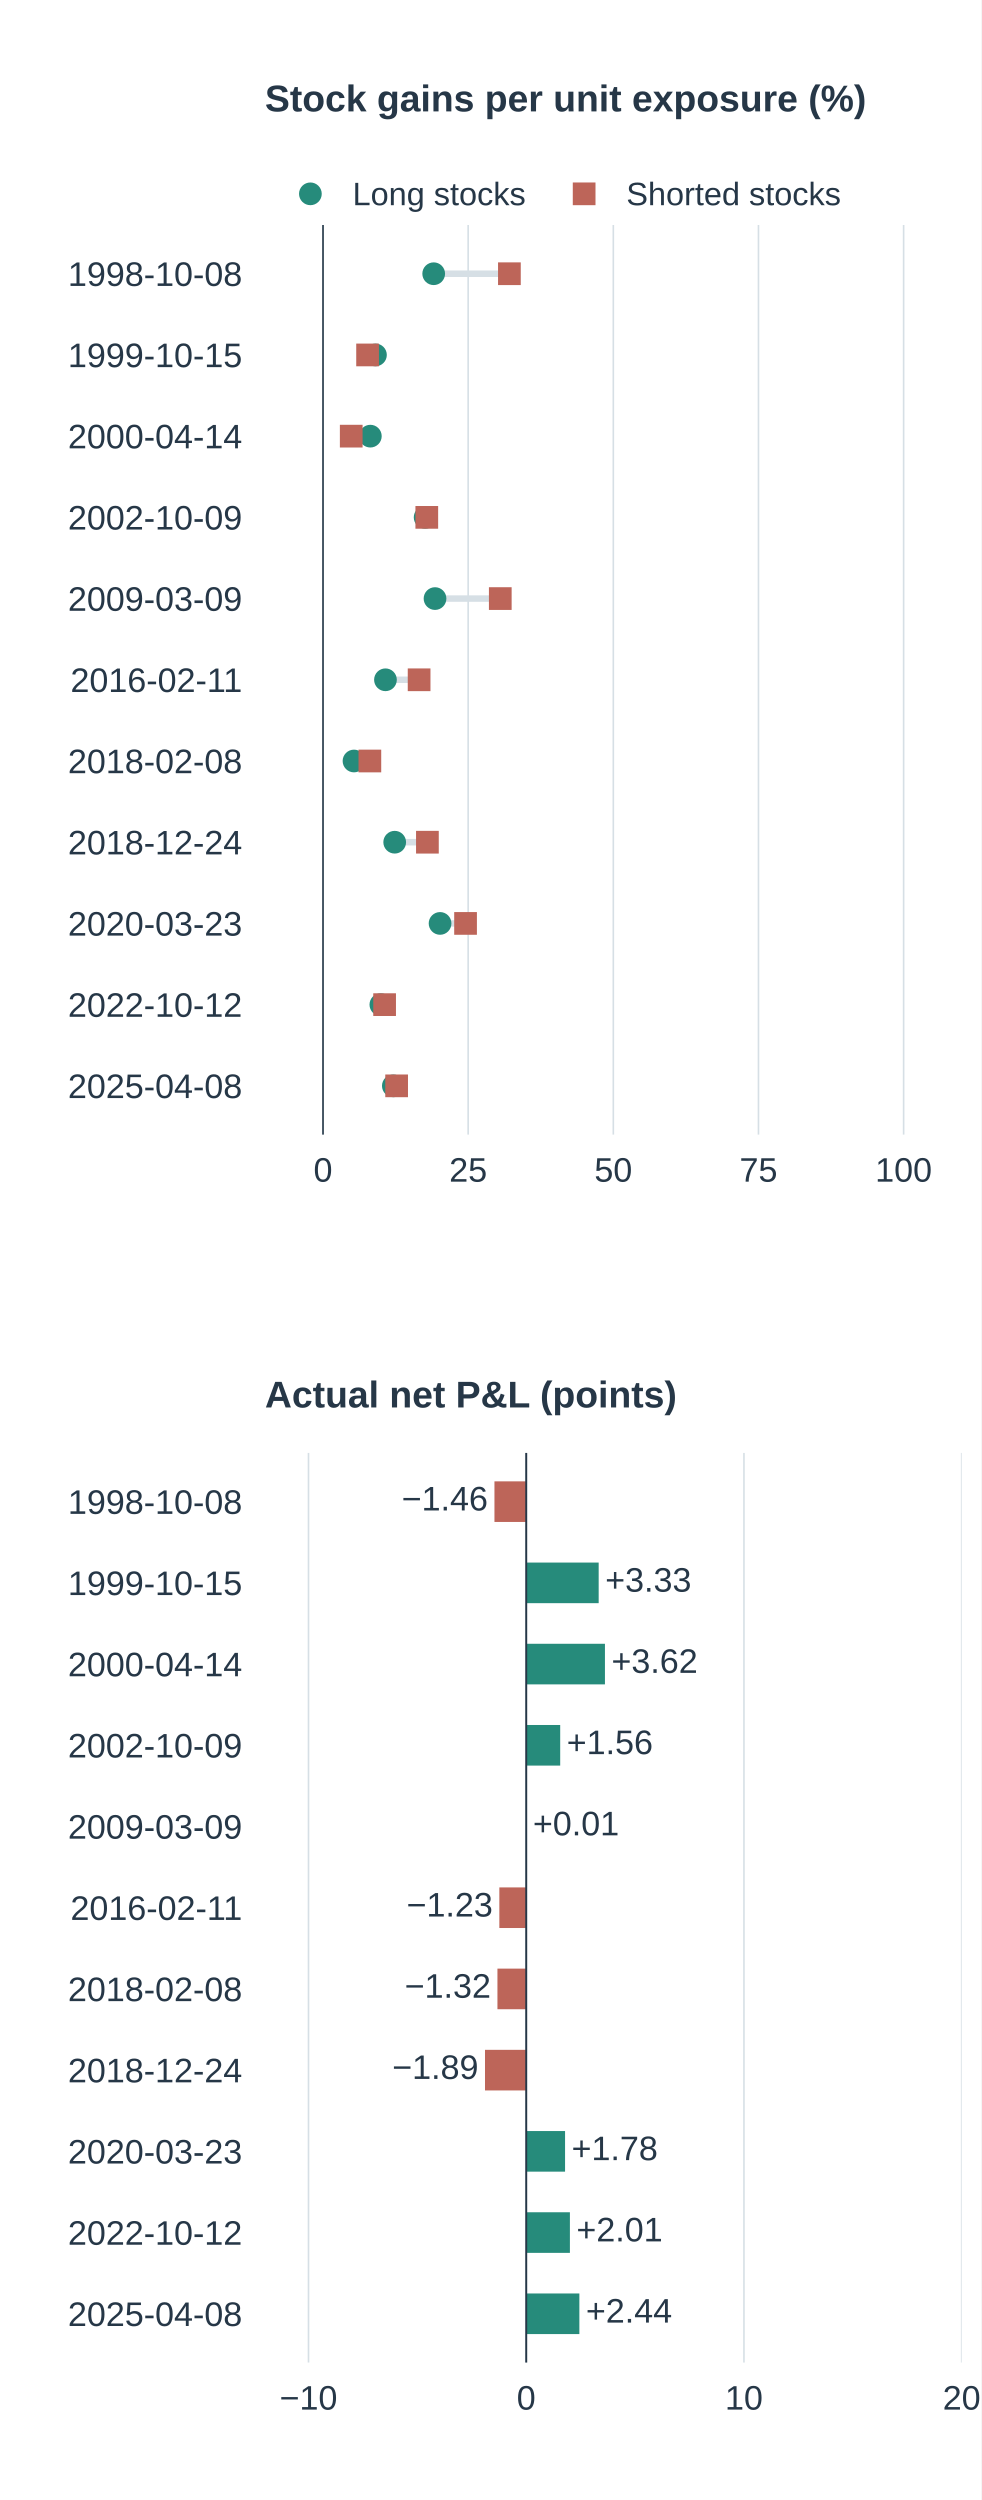
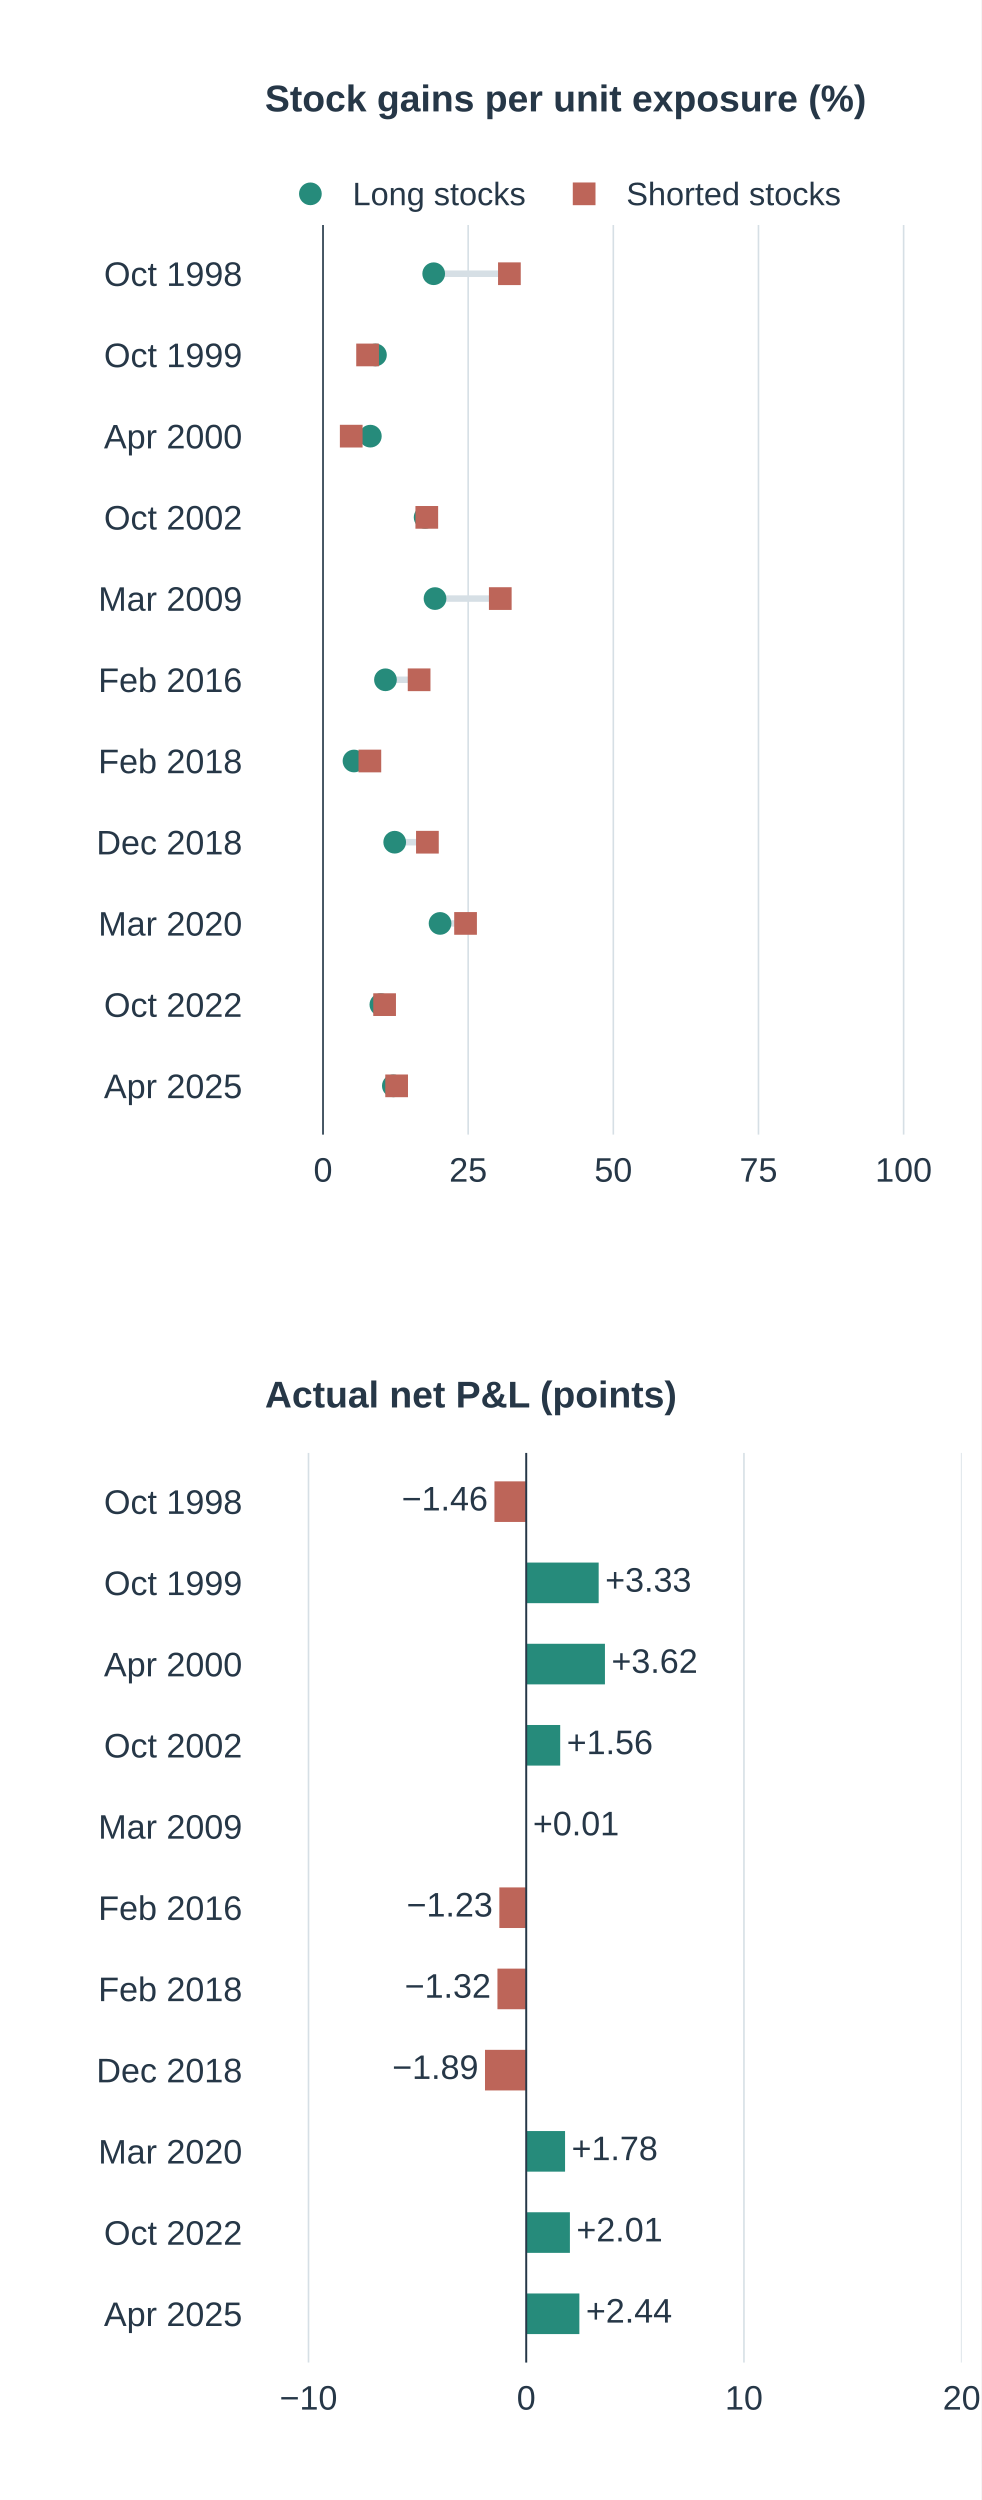
<svg xmlns="http://www.w3.org/2000/svg" xmlns:xlink="http://www.w3.org/1999/xlink" width="302.4pt" height="770.4pt" viewBox="0 0 302.4 770.4" version="1.1">
  <defs>
    <style type="text/css">*{stroke-linejoin: round; stroke-linecap: butt}</style>
  </defs>
  <g id="figure_1">
    <g id="patch_1">
      <path d="M 0 770.4 L 302.4 770.4 L 302.4 0 L 0 0 z " style="fill: #ffffff" />
    </g>
    <g id="axes_1">
      <g id="patch_2">
        <path d="M 81.648 349.63 L 296.352 349.63 L 296.352 69.336 L 81.648 69.336 z " style="fill: #ffffff" />
      </g>
      <g id="matplotlib.axis_1">
        <g id="xtick_1">
          <g id="line2d_1">
            <path d="M 99.54 349.63 L 99.54 69.336 " clip-path="url(#p8cf213f0cf)" style="fill: none; stroke: #d6dfe5; stroke-width: 0.5; stroke-linecap: square" />
          </g>
          <g id="line2d_2" />
          <g id="text_1">
            <text style="font-size: 10.5px; font-family: 'Arial', 'DejaVu Sans', sans-serif; text-anchor: middle; fill: #263747" x="99.54" y="364.146" transform="rotate(-0 99.54 364.1462)">0</text>
          </g>
        </g>
        <g id="xtick_2">
          <g id="line2d_3">
            <path d="M 144.27 349.63 L 144.27 69.336 " clip-path="url(#p8cf213f0cf)" style="fill: none; stroke: #d6dfe5; stroke-width: 0.5; stroke-linecap: square" />
          </g>
          <g id="line2d_4" />
          <g id="text_2">
            <text style="font-size: 10.5px; font-family: 'Arial', 'DejaVu Sans', sans-serif; text-anchor: middle; fill: #263747" x="144.27" y="364.146" transform="rotate(-0 144.27 364.1462)">25</text>
          </g>
        </g>
        <g id="xtick_3">
          <g id="line2d_5">
            <path d="M 189 349.63 L 189 69.336 " clip-path="url(#p8cf213f0cf)" style="fill: none; stroke: #d6dfe5; stroke-width: 0.5; stroke-linecap: square" />
          </g>
          <g id="line2d_6" />
          <g id="text_3">
            <text style="font-size: 10.5px; font-family: 'Arial', 'DejaVu Sans', sans-serif; text-anchor: middle; fill: #263747" x="189" y="364.146" transform="rotate(-0 189 364.1462)">50</text>
          </g>
        </g>
        <g id="xtick_4">
          <g id="line2d_7">
            <path d="M 233.73 349.63 L 233.73 69.336 " clip-path="url(#p8cf213f0cf)" style="fill: none; stroke: #d6dfe5; stroke-width: 0.5; stroke-linecap: square" />
          </g>
          <g id="line2d_8" />
          <g id="text_4">
            <text style="font-size: 10.5px; font-family: 'Arial', 'DejaVu Sans', sans-serif; text-anchor: middle; fill: #263747" x="233.73" y="364.146" transform="rotate(-0 233.73 364.1462)">75</text>
          </g>
        </g>
        <g id="xtick_5">
          <g id="line2d_9">
            <path d="M 278.46 349.63 L 278.46 69.336 " clip-path="url(#p8cf213f0cf)" style="fill: none; stroke: #d6dfe5; stroke-width: 0.5; stroke-linecap: square" />
          </g>
          <g id="line2d_10" />
          <g id="text_5">
            <text style="font-size: 10.5px; font-family: 'Arial', 'DejaVu Sans', sans-serif; text-anchor: middle; fill: #263747" x="278.46" y="364.146" transform="rotate(-0 278.46 364.1462)">100</text>
          </g>
        </g>
      </g>
      <g id="matplotlib.axis_2">
        <g id="ytick_1">
          <g id="line2d_11" />
          <g id="text_6">
-             <text style="font-size: 10.5px; font-family: 'Arial', 'DejaVu Sans', sans-serif; text-anchor: end; fill: #263747" x="74.648" y="88.11" transform="rotate(-0 74.648 88.10963)">1998-10-08</text>
+             <text style="font-size: 10.5px; font-family: 'Arial', 'DejaVu Sans', sans-serif; text-anchor: end; fill: #263747" x="74.648" y="88.11" transform="rotate(-0 74.648 88.10963)">Oct 1998</text>
          </g>
        </g>
        <g id="ytick_2">
          <g id="line2d_12" />
          <g id="text_7">
-             <text style="font-size: 10.5px; font-family: 'Arial', 'DejaVu Sans', sans-serif; text-anchor: end; fill: #263747" x="74.648" y="113.136" transform="rotate(-0 74.648 113.1359)">1999-10-15</text>
+             <text style="font-size: 10.5px; font-family: 'Arial', 'DejaVu Sans', sans-serif; text-anchor: end; fill: #263747" x="74.648" y="113.136" transform="rotate(-0 74.648 113.1359)">Oct 1999</text>
          </g>
        </g>
        <g id="ytick_3">
          <g id="line2d_13" />
          <g id="text_8">
-             <text style="font-size: 10.5px; font-family: 'Arial', 'DejaVu Sans', sans-serif; text-anchor: end; fill: #263747" x="74.648" y="138.162" transform="rotate(-0 74.648 138.1622)">2000-04-14</text>
+             <text style="font-size: 10.5px; font-family: 'Arial', 'DejaVu Sans', sans-serif; text-anchor: end; fill: #263747" x="74.648" y="138.178" transform="rotate(-0 74.648 138.1778)">Apr 2000</text>
          </g>
        </g>
        <g id="ytick_4">
          <g id="line2d_14" />
          <g id="text_9">
-             <text style="font-size: 10.5px; font-family: 'Arial', 'DejaVu Sans', sans-serif; text-anchor: end; fill: #263747" x="74.648" y="163.189" transform="rotate(-0 74.648 163.1885)">2002-10-09</text>
+             <text style="font-size: 10.5px; font-family: 'Arial', 'DejaVu Sans', sans-serif; text-anchor: end; fill: #263747" x="74.648" y="163.189" transform="rotate(-0 74.648 163.1885)">Oct 2002</text>
          </g>
        </g>
        <g id="ytick_5">
          <g id="line2d_15" />
          <g id="text_10">
-             <text style="font-size: 10.5px; font-family: 'Arial', 'DejaVu Sans', sans-serif; text-anchor: end; fill: #263747" x="74.648" y="188.215" transform="rotate(-0 74.648 188.2148)">2009-03-09</text>
+             <text style="font-size: 10.5px; font-family: 'Arial', 'DejaVu Sans', sans-serif; text-anchor: end; fill: #263747" x="74.648" y="188.215" transform="rotate(-0 74.648 188.2148)">Mar 2009</text>
          </g>
        </g>
        <g id="ytick_6">
          <g id="line2d_16" />
          <g id="text_11">
-             <text style="font-size: 10.5px; font-family: 'Arial', 'DejaVu Sans', sans-serif; text-anchor: end; fill: #263747" x="74.648" y="213.241" transform="rotate(-0 74.648 213.2411)">2016-02-11</text>
+             <text style="font-size: 10.5px; font-family: 'Arial', 'DejaVu Sans', sans-serif; text-anchor: end; fill: #263747" x="74.648" y="213.241" transform="rotate(-0 74.648 213.2411)">Feb 2016</text>
          </g>
        </g>
        <g id="ytick_7">
          <g id="line2d_17" />
          <g id="text_12">
-             <text style="font-size: 10.5px; font-family: 'Arial', 'DejaVu Sans', sans-serif; text-anchor: end; fill: #263747" x="74.648" y="238.267" transform="rotate(-0 74.648 238.2674)">2018-02-08</text>
+             <text style="font-size: 10.5px; font-family: 'Arial', 'DejaVu Sans', sans-serif; text-anchor: end; fill: #263747" x="74.648" y="238.267" transform="rotate(-0 74.648 238.2674)">Feb 2018</text>
          </g>
        </g>
        <g id="ytick_8">
          <g id="line2d_18" />
          <g id="text_13">
-             <text style="font-size: 10.5px; font-family: 'Arial', 'DejaVu Sans', sans-serif; text-anchor: end; fill: #263747" x="74.648" y="263.294" transform="rotate(-0 74.648 263.2937)">2018-12-24</text>
+             <text style="font-size: 10.5px; font-family: 'Arial', 'DejaVu Sans', sans-serif; text-anchor: end; fill: #263747" x="74.648" y="263.294" transform="rotate(-0 74.648 263.2937)">Dec 2018</text>
          </g>
        </g>
        <g id="ytick_9">
          <g id="line2d_19" />
          <g id="text_14">
-             <text style="font-size: 10.5px; font-family: 'Arial', 'DejaVu Sans', sans-serif; text-anchor: end; fill: #263747" x="74.648" y="288.32" transform="rotate(-0 74.648 288.32)">2020-03-23</text>
+             <text style="font-size: 10.5px; font-family: 'Arial', 'DejaVu Sans', sans-serif; text-anchor: end; fill: #263747" x="74.648" y="288.32" transform="rotate(-0 74.648 288.32)">Mar 2020</text>
          </g>
        </g>
        <g id="ytick_10">
          <g id="line2d_20" />
          <g id="text_15">
-             <text style="font-size: 10.5px; font-family: 'Arial', 'DejaVu Sans', sans-serif; text-anchor: end; fill: #263747" x="74.648" y="313.346" transform="rotate(-0 74.648 313.3463)">2022-10-12</text>
+             <text style="font-size: 10.5px; font-family: 'Arial', 'DejaVu Sans', sans-serif; text-anchor: end; fill: #263747" x="74.648" y="313.346" transform="rotate(-0 74.648 313.3463)">Oct 2022</text>
          </g>
        </g>
        <g id="ytick_11">
          <g id="line2d_21" />
          <g id="text_16">
-             <text style="font-size: 10.5px; font-family: 'Arial', 'DejaVu Sans', sans-serif; text-anchor: end; fill: #263747" x="74.648" y="338.373" transform="rotate(-0 74.648 338.3725)">2025-04-08</text>
+             <text style="font-size: 10.5px; font-family: 'Arial', 'DejaVu Sans', sans-serif; text-anchor: end; fill: #263747" x="74.648" y="338.388" transform="rotate(-0 74.648 338.3881)">Apr 2025</text>
          </g>
        </g>
      </g>
      <g id="line2d_22">
        <path d="M 133.648 84.352 L 156.976 84.352 " clip-path="url(#p8cf213f0cf)" style="fill: none; stroke: #d6dfe5; stroke-width: 2; stroke-linecap: square" />
      </g>
      <g id="line2d_23">
        <defs>
          <path id="ma7b00b5ef0" d="M 0 3 C 0.796 3 1.559 2.684 2.121 2.121 C 2.684 1.559 3 0.796 3 0 C 3 -0.796 2.684 -1.559 2.121 -2.121 C 1.559 -2.684 0.796 -3 0 -3 C -0.796 -3 -1.559 -2.684 -2.121 -2.121 C -2.684 -1.559 -3 -0.796 -3 0 C -3 0.796 -2.684 1.559 -2.121 2.121 C -1.559 2.684 -0.796 3 0 3 z " style="stroke: #268b7b" />
        </defs>
        <g clip-path="url(#p8cf213f0cf)">
          <use xlink:href="#ma7b00b5ef0" x="133.648" y="84.352" style="fill: #268b7b; stroke: #268b7b" />
        </g>
      </g>
      <g id="line2d_24">
        <defs>
          <path id="mdf2acf47b5" d="M -3 3 L 3 3 L 3 -3 L -3 -3 z " style="stroke: #bd6559; stroke-linejoin: miter" />
        </defs>
        <g clip-path="url(#p8cf213f0cf)">
          <use xlink:href="#mdf2acf47b5" x="156.976" y="84.352" style="fill: #bd6559; stroke: #bd6559; stroke-linejoin: miter" />
        </g>
      </g>
      <g id="line2d_25">
        <path d="M 115.699 109.378 L 113.275 109.378 " clip-path="url(#p8cf213f0cf)" style="fill: none; stroke: #d6dfe5; stroke-width: 2; stroke-linecap: square" />
      </g>
      <g id="line2d_26">
        <g clip-path="url(#p8cf213f0cf)">
          <use xlink:href="#ma7b00b5ef0" x="115.699" y="109.378" style="fill: #268b7b; stroke: #268b7b" />
        </g>
      </g>
      <g id="line2d_27">
        <g clip-path="url(#p8cf213f0cf)">
          <use xlink:href="#mdf2acf47b5" x="113.275" y="109.378" style="fill: #bd6559; stroke: #bd6559; stroke-linejoin: miter" />
        </g>
      </g>
      <g id="line2d_28">
        <path d="M 114.124 134.404 L 108.235 134.404 " clip-path="url(#p8cf213f0cf)" style="fill: none; stroke: #d6dfe5; stroke-width: 2; stroke-linecap: square" />
      </g>
      <g id="line2d_29">
        <g clip-path="url(#p8cf213f0cf)">
          <use xlink:href="#ma7b00b5ef0" x="114.124" y="134.404" style="fill: #268b7b; stroke: #268b7b" />
        </g>
      </g>
      <g id="line2d_30">
        <g clip-path="url(#p8cf213f0cf)">
          <use xlink:href="#mdf2acf47b5" x="108.235" y="134.404" style="fill: #bd6559; stroke: #bd6559; stroke-linejoin: miter" />
        </g>
      </g>
      <g id="line2d_31">
        <path d="M 131.005 159.431 L 131.519 159.431 " clip-path="url(#p8cf213f0cf)" style="fill: none; stroke: #d6dfe5; stroke-width: 2; stroke-linecap: square" />
      </g>
      <g id="line2d_32">
        <g clip-path="url(#p8cf213f0cf)">
          <use xlink:href="#ma7b00b5ef0" x="131.005" y="159.431" style="fill: #268b7b; stroke: #268b7b" />
        </g>
      </g>
      <g id="line2d_33">
        <g clip-path="url(#p8cf213f0cf)">
          <use xlink:href="#mdf2acf47b5" x="131.519" y="159.431" style="fill: #bd6559; stroke: #bd6559; stroke-linejoin: miter" />
        </g>
      </g>
      <g id="line2d_34">
        <path d="M 134.057 184.457 L 154.166 184.457 " clip-path="url(#p8cf213f0cf)" style="fill: none; stroke: #d6dfe5; stroke-width: 2; stroke-linecap: square" />
      </g>
      <g id="line2d_35">
        <g clip-path="url(#p8cf213f0cf)">
          <use xlink:href="#ma7b00b5ef0" x="134.057" y="184.457" style="fill: #268b7b; stroke: #268b7b" />
        </g>
      </g>
      <g id="line2d_36">
        <g clip-path="url(#p8cf213f0cf)">
          <use xlink:href="#mdf2acf47b5" x="154.166" y="184.457" style="fill: #bd6559; stroke: #bd6559; stroke-linejoin: miter" />
        </g>
      </g>
      <g id="line2d_37">
        <path d="M 118.783 209.483 L 129.153 209.483 " clip-path="url(#p8cf213f0cf)" style="fill: none; stroke: #d6dfe5; stroke-width: 2; stroke-linecap: square" />
      </g>
      <g id="line2d_38">
        <g clip-path="url(#p8cf213f0cf)">
          <use xlink:href="#ma7b00b5ef0" x="118.783" y="209.483" style="fill: #268b7b; stroke: #268b7b" />
        </g>
      </g>
      <g id="line2d_39">
        <g clip-path="url(#p8cf213f0cf)">
          <use xlink:href="#mdf2acf47b5" x="129.153" y="209.483" style="fill: #bd6559; stroke: #bd6559; stroke-linejoin: miter" />
        </g>
      </g>
      <g id="line2d_40">
        <path d="M 109.089 234.51 L 113.977 234.51 " clip-path="url(#p8cf213f0cf)" style="fill: none; stroke: #d6dfe5; stroke-width: 2; stroke-linecap: square" />
      </g>
      <g id="line2d_41">
        <g clip-path="url(#p8cf213f0cf)">
          <use xlink:href="#ma7b00b5ef0" x="109.089" y="234.51" style="fill: #268b7b; stroke: #268b7b" />
        </g>
      </g>
      <g id="line2d_42">
        <g clip-path="url(#p8cf213f0cf)">
          <use xlink:href="#mdf2acf47b5" x="113.977" y="234.51" style="fill: #bd6559; stroke: #bd6559; stroke-linejoin: miter" />
        </g>
      </g>
      <g id="line2d_43">
        <path d="M 121.631 259.536 L 131.71 259.536 " clip-path="url(#p8cf213f0cf)" style="fill: none; stroke: #d6dfe5; stroke-width: 2; stroke-linecap: square" />
      </g>
      <g id="line2d_44">
        <g clip-path="url(#p8cf213f0cf)">
          <use xlink:href="#ma7b00b5ef0" x="121.631" y="259.536" style="fill: #268b7b; stroke: #268b7b" />
        </g>
      </g>
      <g id="line2d_45">
        <g clip-path="url(#p8cf213f0cf)">
          <use xlink:href="#mdf2acf47b5" x="131.71" y="259.536" style="fill: #bd6559; stroke: #bd6559; stroke-linejoin: miter" />
        </g>
      </g>
      <g id="line2d_46">
        <path d="M 135.609 284.562 L 143.466 284.562 " clip-path="url(#p8cf213f0cf)" style="fill: none; stroke: #d6dfe5; stroke-width: 2; stroke-linecap: square" />
      </g>
      <g id="line2d_47">
        <g clip-path="url(#p8cf213f0cf)">
          <use xlink:href="#ma7b00b5ef0" x="135.609" y="284.562" style="fill: #268b7b; stroke: #268b7b" />
        </g>
      </g>
      <g id="line2d_48">
        <g clip-path="url(#p8cf213f0cf)">
          <use xlink:href="#mdf2acf47b5" x="143.466" y="284.562" style="fill: #bd6559; stroke: #bd6559; stroke-linejoin: miter" />
        </g>
      </g>
      <g id="line2d_49">
        <path d="M 117.367 309.588 L 118.52 309.588 " clip-path="url(#p8cf213f0cf)" style="fill: none; stroke: #d6dfe5; stroke-width: 2; stroke-linecap: square" />
      </g>
      <g id="line2d_50">
        <g clip-path="url(#p8cf213f0cf)">
          <use xlink:href="#ma7b00b5ef0" x="117.367" y="309.588" style="fill: #268b7b; stroke: #268b7b" />
        </g>
      </g>
      <g id="line2d_51">
        <g clip-path="url(#p8cf213f0cf)">
          <use xlink:href="#mdf2acf47b5" x="118.52" y="309.588" style="fill: #bd6559; stroke: #bd6559; stroke-linejoin: miter" />
        </g>
      </g>
      <g id="line2d_52">
        <path d="M 121.214 334.615 L 122.226 334.615 " clip-path="url(#p8cf213f0cf)" style="fill: none; stroke: #d6dfe5; stroke-width: 2; stroke-linecap: square" />
      </g>
      <g id="line2d_53">
        <g clip-path="url(#p8cf213f0cf)">
          <use xlink:href="#ma7b00b5ef0" x="121.214" y="334.615" style="fill: #268b7b; stroke: #268b7b" />
        </g>
      </g>
      <g id="line2d_54">
        <g clip-path="url(#p8cf213f0cf)">
          <use xlink:href="#mdf2acf47b5" x="122.226" y="334.615" style="fill: #bd6559; stroke: #bd6559; stroke-linejoin: miter" />
        </g>
      </g>
      <g id="line2d_55">
        <path d="M 99.54 349.63 L 99.54 69.336 " clip-path="url(#p8cf213f0cf)" style="fill: none; stroke: #263747; stroke-width: 0.5; stroke-linecap: square" />
      </g>
      <g id="text_17">
        <text style="font-weight: 700; font-size: 11.5px; font-family: 'Arial', 'DejaVu Sans', sans-serif; text-anchor: start; fill: #263747" x="81.648" y="34.336" transform="rotate(-0 81.648 34.336)">Stock gains per unit exposure (%)</text>
      </g>
      <g id="legend_1">
        <g id="line2d_56">
          <g>
            <use xlink:href="#ma7b00b5ef0" x="95.648" y="59.731" style="fill: #268b7b; stroke: #268b7b" />
          </g>
        </g>
        <g id="text_18">
          <text style="font-size: 10px; font-family: 'Arial', 'DejaVu Sans', sans-serif; text-anchor: start; fill: #263747" x="108.648" y="63.231" transform="rotate(-0 108.648 63.23131)">Long stocks</text>
        </g>
        <g id="line2d_57">
          <g>
            <use xlink:href="#mdf2acf47b5" x="180.009" y="59.731" style="fill: #bd6559; stroke: #bd6559; stroke-linejoin: miter" />
          </g>
        </g>
        <g id="text_19">
          <text style="font-size: 10px; font-family: 'Arial', 'DejaVu Sans', sans-serif; text-anchor: start; fill: #263747" x="193.009" y="63.231" transform="rotate(-0 193.0089 63.23131)">Shorted stocks</text>
        </g>
      </g>
    </g>
    <g id="axes_2">
      <g id="patch_3">
        <path d="M 81.648 728.028 L 296.352 728.028 L 296.352 447.734 L 81.648 447.734 z " style="fill: #ffffff" />
      </g>
      <g id="matplotlib.axis_3">
        <g id="xtick_6">
          <g id="line2d_58">
            <path d="M 95.067 728.028 L 95.067 447.734 " clip-path="url(#p82c6cd7a53)" style="fill: none; stroke: #d6dfe5; stroke-width: 0.5; stroke-linecap: square" />
          </g>
          <g id="line2d_59" />
          <g id="text_20">
            <text style="font-size: 10.5px; font-family: 'Arial', 'DejaVu Sans', sans-serif; text-anchor: middle; fill: #263747" x="95.067" y="742.544" transform="rotate(-0 95.067 742.5437)">−10</text>
          </g>
        </g>
        <g id="xtick_7">
          <g id="line2d_60">
            <path d="M 162.162 728.028 L 162.162 447.734 " clip-path="url(#p82c6cd7a53)" style="fill: none; stroke: #d6dfe5; stroke-width: 0.5; stroke-linecap: square" />
          </g>
          <g id="line2d_61" />
          <g id="text_21">
            <text style="font-size: 10.5px; font-family: 'Arial', 'DejaVu Sans', sans-serif; text-anchor: middle; fill: #263747" x="162.162" y="742.544" transform="rotate(-0 162.162 742.5437)">0</text>
          </g>
        </g>
        <g id="xtick_8">
          <g id="line2d_62">
            <path d="M 229.257 728.028 L 229.257 447.734 " clip-path="url(#p82c6cd7a53)" style="fill: none; stroke: #d6dfe5; stroke-width: 0.5; stroke-linecap: square" />
          </g>
          <g id="line2d_63" />
          <g id="text_22">
            <text style="font-size: 10.5px; font-family: 'Arial', 'DejaVu Sans', sans-serif; text-anchor: middle; fill: #263747" x="229.257" y="742.544" transform="rotate(-0 229.257 742.5437)">10</text>
          </g>
        </g>
        <g id="xtick_9">
          <g id="line2d_64">
            <path d="M 296.352 728.028 L 296.352 447.734 " clip-path="url(#p82c6cd7a53)" style="fill: none; stroke: #d6dfe5; stroke-width: 0.5; stroke-linecap: square" />
          </g>
          <g id="line2d_65" />
          <g id="text_23">
            <text style="font-size: 10.5px; font-family: 'Arial', 'DejaVu Sans', sans-serif; text-anchor: middle; fill: #263747" x="296.352" y="742.544" transform="rotate(-0 296.352 742.5437)">20</text>
          </g>
        </g>
      </g>
      <g id="matplotlib.axis_4">
        <g id="ytick_12">
          <g id="line2d_66" />
          <g id="text_24">
-             <text style="font-size: 10.5px; font-family: 'Arial', 'DejaVu Sans', sans-serif; text-anchor: end; fill: #263747" x="74.648" y="466.507" transform="rotate(-0 74.648 466.5072)">1998-10-08</text>
+             <text style="font-size: 10.5px; font-family: 'Arial', 'DejaVu Sans', sans-serif; text-anchor: end; fill: #263747" x="74.648" y="466.507" transform="rotate(-0 74.648 466.5072)">Oct 1998</text>
          </g>
        </g>
        <g id="ytick_13">
          <g id="line2d_67" />
          <g id="text_25">
-             <text style="font-size: 10.5px; font-family: 'Arial', 'DejaVu Sans', sans-serif; text-anchor: end; fill: #263747" x="74.648" y="491.533" transform="rotate(-0 74.648 491.5335)">1999-10-15</text>
+             <text style="font-size: 10.5px; font-family: 'Arial', 'DejaVu Sans', sans-serif; text-anchor: end; fill: #263747" x="74.648" y="491.533" transform="rotate(-0 74.648 491.5335)">Oct 1999</text>
          </g>
        </g>
        <g id="ytick_14">
          <g id="line2d_68" />
          <g id="text_26">
-             <text style="font-size: 10.5px; font-family: 'Arial', 'DejaVu Sans', sans-serif; text-anchor: end; fill: #263747" x="74.648" y="516.56" transform="rotate(-0 74.648 516.5597)">2000-04-14</text>
+             <text style="font-size: 10.5px; font-family: 'Arial', 'DejaVu Sans', sans-serif; text-anchor: end; fill: #263747" x="74.648" y="516.575" transform="rotate(-0 74.648 516.5753)">Apr 2000</text>
          </g>
        </g>
        <g id="ytick_15">
          <g id="line2d_69" />
          <g id="text_27">
-             <text style="font-size: 10.5px; font-family: 'Arial', 'DejaVu Sans', sans-serif; text-anchor: end; fill: #263747" x="74.648" y="541.586" transform="rotate(-0 74.648 541.586)">2002-10-09</text>
+             <text style="font-size: 10.5px; font-family: 'Arial', 'DejaVu Sans', sans-serif; text-anchor: end; fill: #263747" x="74.648" y="541.586" transform="rotate(-0 74.648 541.586)">Oct 2002</text>
          </g>
        </g>
        <g id="ytick_16">
          <g id="line2d_70" />
          <g id="text_28">
-             <text style="font-size: 10.5px; font-family: 'Arial', 'DejaVu Sans', sans-serif; text-anchor: end; fill: #263747" x="74.648" y="566.612" transform="rotate(-0 74.648 566.6123)">2009-03-09</text>
+             <text style="font-size: 10.5px; font-family: 'Arial', 'DejaVu Sans', sans-serif; text-anchor: end; fill: #263747" x="74.648" y="566.612" transform="rotate(-0 74.648 566.6123)">Mar 2009</text>
          </g>
        </g>
        <g id="ytick_17">
          <g id="line2d_71" />
          <g id="text_29">
-             <text style="font-size: 10.5px; font-family: 'Arial', 'DejaVu Sans', sans-serif; text-anchor: end; fill: #263747" x="74.648" y="591.639" transform="rotate(-0 74.648 591.6386)">2016-02-11</text>
+             <text style="font-size: 10.5px; font-family: 'Arial', 'DejaVu Sans', sans-serif; text-anchor: end; fill: #263747" x="74.648" y="591.639" transform="rotate(-0 74.648 591.6386)">Feb 2016</text>
          </g>
        </g>
        <g id="ytick_18">
          <g id="line2d_72" />
          <g id="text_30">
-             <text style="font-size: 10.5px; font-family: 'Arial', 'DejaVu Sans', sans-serif; text-anchor: end; fill: #263747" x="74.648" y="616.665" transform="rotate(-0 74.648 616.6649)">2018-02-08</text>
+             <text style="font-size: 10.5px; font-family: 'Arial', 'DejaVu Sans', sans-serif; text-anchor: end; fill: #263747" x="74.648" y="616.665" transform="rotate(-0 74.648 616.6649)">Feb 2018</text>
          </g>
        </g>
        <g id="ytick_19">
          <g id="line2d_73" />
          <g id="text_31">
-             <text style="font-size: 10.5px; font-family: 'Arial', 'DejaVu Sans', sans-serif; text-anchor: end; fill: #263747" x="74.648" y="641.691" transform="rotate(-0 74.648 641.6912)">2018-12-24</text>
+             <text style="font-size: 10.5px; font-family: 'Arial', 'DejaVu Sans', sans-serif; text-anchor: end; fill: #263747" x="74.648" y="641.691" transform="rotate(-0 74.648 641.6912)">Dec 2018</text>
          </g>
        </g>
        <g id="ytick_20">
          <g id="line2d_74" />
          <g id="text_32">
-             <text style="font-size: 10.5px; font-family: 'Arial', 'DejaVu Sans', sans-serif; text-anchor: end; fill: #263747" x="74.648" y="666.717" transform="rotate(-0 74.648 666.7175)">2020-03-23</text>
+             <text style="font-size: 10.5px; font-family: 'Arial', 'DejaVu Sans', sans-serif; text-anchor: end; fill: #263747" x="74.648" y="666.717" transform="rotate(-0 74.648 666.7175)">Mar 2020</text>
          </g>
        </g>
        <g id="ytick_21">
          <g id="line2d_75" />
          <g id="text_33">
-             <text style="font-size: 10.5px; font-family: 'Arial', 'DejaVu Sans', sans-serif; text-anchor: end; fill: #263747" x="74.648" y="691.744" transform="rotate(-0 74.648 691.7438)">2022-10-12</text>
+             <text style="font-size: 10.5px; font-family: 'Arial', 'DejaVu Sans', sans-serif; text-anchor: end; fill: #263747" x="74.648" y="691.744" transform="rotate(-0 74.648 691.7438)">Oct 2022</text>
          </g>
        </g>
        <g id="ytick_22">
          <g id="line2d_76" />
          <g id="text_34">
-             <text style="font-size: 10.5px; font-family: 'Arial', 'DejaVu Sans', sans-serif; text-anchor: end; fill: #263747" x="74.648" y="716.77" transform="rotate(-0 74.648 716.7701)">2025-04-08</text>
+             <text style="font-size: 10.5px; font-family: 'Arial', 'DejaVu Sans', sans-serif; text-anchor: end; fill: #263747" x="74.648" y="716.786" transform="rotate(-0 74.648 716.7857)">Apr 2025</text>
          </g>
        </g>
      </g>
      <g id="patch_4">
        <path d="M 162.162 456.493 L 152.371 456.493 L 152.371 469.006 L 162.162 469.006 z " clip-path="url(#p82c6cd7a53)" style="fill: #bd6559" />
      </g>
      <g id="patch_5">
        <path d="M 162.162 481.519 L 184.487 481.519 L 184.487 494.032 L 162.162 494.032 z " clip-path="url(#p82c6cd7a53)" style="fill: #268b7b" />
      </g>
      <g id="patch_6">
        <path d="M 162.162 506.545 L 186.419 506.545 L 186.419 519.058 L 162.162 519.058 z " clip-path="url(#p82c6cd7a53)" style="fill: #268b7b" />
      </g>
      <g id="patch_7">
        <path d="M 162.162 531.572 L 172.631 531.572 L 172.631 544.085 L 162.162 544.085 z " clip-path="url(#p82c6cd7a53)" style="fill: #268b7b" />
      </g>
      <g id="patch_8">
        <path d="M 162.162 556.598 L 162.213 556.598 L 162.213 569.111 L 162.162 569.111 z " clip-path="url(#p82c6cd7a53)" style="fill: #268b7b" />
      </g>
      <g id="patch_9">
        <path d="M 162.162 581.624 L 153.878 581.624 L 153.878 594.137 L 162.162 594.137 z " clip-path="url(#p82c6cd7a53)" style="fill: #bd6559" />
      </g>
      <g id="patch_10">
        <path d="M 162.162 606.65 L 153.291 606.65 L 153.291 619.164 L 162.162 619.164 z " clip-path="url(#p82c6cd7a53)" style="fill: #bd6559" />
      </g>
      <g id="patch_11">
        <path d="M 162.162 631.677 L 149.456 631.677 L 149.456 644.19 L 162.162 644.19 z " clip-path="url(#p82c6cd7a53)" style="fill: #bd6559" />
      </g>
      <g id="patch_12">
        <path d="M 162.162 656.703 L 174.129 656.703 L 174.129 669.216 L 162.162 669.216 z " clip-path="url(#p82c6cd7a53)" style="fill: #268b7b" />
      </g>
      <g id="patch_13">
        <path d="M 162.162 681.729 L 175.62 681.729 L 175.62 694.243 L 162.162 694.243 z " clip-path="url(#p82c6cd7a53)" style="fill: #268b7b" />
      </g>
      <g id="patch_14">
        <path d="M 162.162 706.756 L 178.538 706.756 L 178.538 719.269 L 162.162 719.269 z " clip-path="url(#p82c6cd7a53)" style="fill: #268b7b" />
      </g>
      <g id="line2d_77">
        <path d="M 162.162 728.028 L 162.162 447.734 " clip-path="url(#p82c6cd7a53)" style="fill: none; stroke: #263747; stroke-width: 0.6; stroke-linecap: square" />
      </g>
      <g id="text_35">
        <text style="font-size: 10.5px; font-family: 'Arial', 'DejaVu Sans', sans-serif; text-anchor: end; fill: #263747" x="150.358" y="465.464" transform="rotate(-0 150.3584 465.4637)">−1.46</text>
      </g>
      <g id="text_36">
        <text style="font-size: 10.5px; font-family: 'Arial', 'DejaVu Sans', sans-serif; text-anchor: start; fill: #263747" x="186.5" y="490.49" transform="rotate(-0 186.4998 490.49)">+3.33</text>
      </g>
      <g id="text_37">
        <text style="font-size: 10.5px; font-family: 'Arial', 'DejaVu Sans', sans-serif; text-anchor: start; fill: #263747" x="188.432" y="515.516" transform="rotate(-0 188.4322 515.5163)">+3.62</text>
      </g>
      <g id="text_38">
        <text style="font-size: 10.5px; font-family: 'Arial', 'DejaVu Sans', sans-serif; text-anchor: start; fill: #263747" x="174.644" y="540.543" transform="rotate(-0 174.6441 540.5426)">+1.56</text>
      </g>
      <g id="text_39">
        <text style="font-size: 10.5px; font-family: 'Arial', 'DejaVu Sans', sans-serif; text-anchor: start; fill: #263747" x="164.226" y="565.569" transform="rotate(-0 164.2255 565.5689)">+0.01</text>
      </g>
      <g id="text_40">
        <text style="font-size: 10.5px; font-family: 'Arial', 'DejaVu Sans', sans-serif; text-anchor: end; fill: #263747" x="151.865" y="590.595" transform="rotate(-0 151.8651 590.5952)">−1.23</text>
      </g>
      <g id="text_41">
        <text style="font-size: 10.5px; font-family: 'Arial', 'DejaVu Sans', sans-serif; text-anchor: end; fill: #263747" x="151.278" y="615.621" transform="rotate(-0 151.2779 615.6215)">−1.32</text>
      </g>
      <g id="text_42">
        <text style="font-size: 10.5px; font-family: 'Arial', 'DejaVu Sans', sans-serif; text-anchor: end; fill: #263747" x="147.443" y="640.648" transform="rotate(-0 147.4433 640.6478)">−1.89</text>
      </g>
      <g id="text_43">
        <text style="font-size: 10.5px; font-family: 'Arial', 'DejaVu Sans', sans-serif; text-anchor: start; fill: #263747" x="176.142" y="665.674" transform="rotate(-0 176.1422 665.6741)">+1.78</text>
      </g>
      <g id="text_44">
        <text style="font-size: 10.5px; font-family: 'Arial', 'DejaVu Sans', sans-serif; text-anchor: start; fill: #263747" x="177.633" y="690.7" transform="rotate(-0 177.6333 690.7003)">+2.01</text>
      </g>
      <g id="text_45">
        <text style="font-size: 10.5px; font-family: 'Arial', 'DejaVu Sans', sans-serif; text-anchor: start; fill: #263747" x="180.551" y="715.727" transform="rotate(-0 180.5508 715.7266)">+2.44</text>
      </g>
      <g id="text_46">
        <text style="font-weight: 700; font-size: 11.5px; font-family: 'Arial', 'DejaVu Sans', sans-serif; text-anchor: start; fill: #263747" x="81.648" y="433.734" transform="rotate(-0 81.648 433.7335)">Actual net P&amp;L (points)</text>
      </g>
    </g>
  </g>
  <defs>
    <clipPath id="p8cf213f0cf">
      <rect x="81.648" y="69.336" width="214.704" height="280.294" />
    </clipPath>
    <clipPath id="p82c6cd7a53">
      <rect x="81.648" y="447.734" width="214.704" height="280.294" />
    </clipPath>
  </defs>
</svg>
